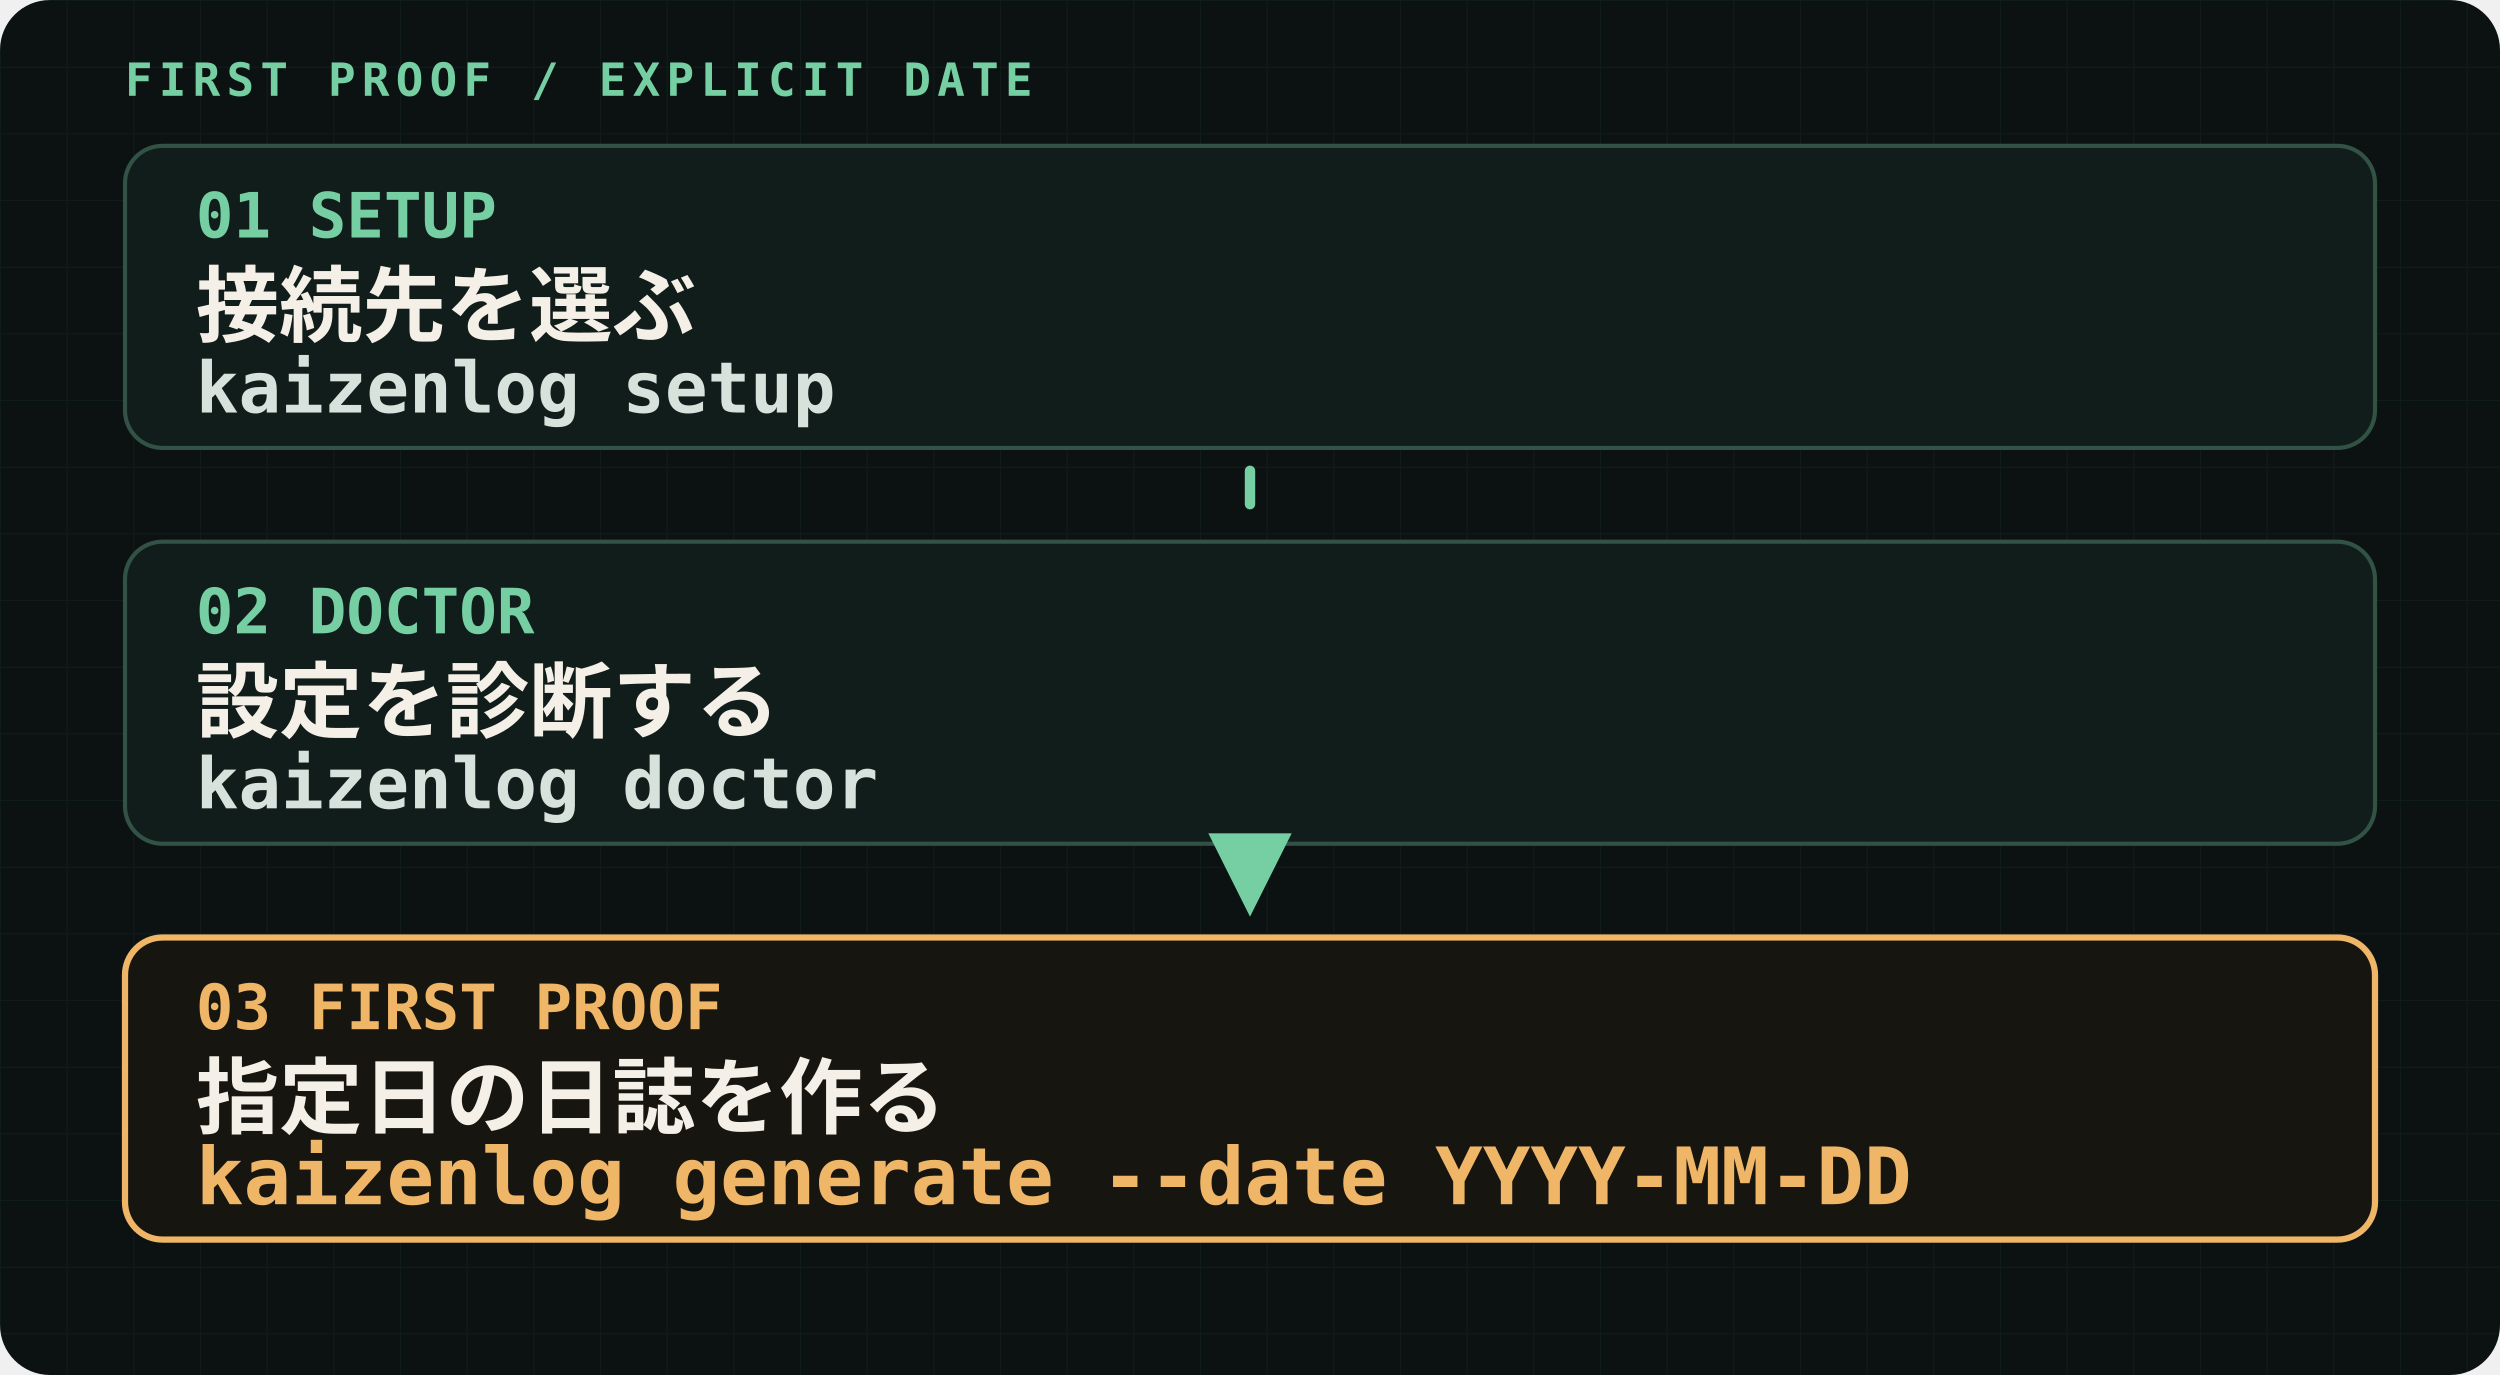
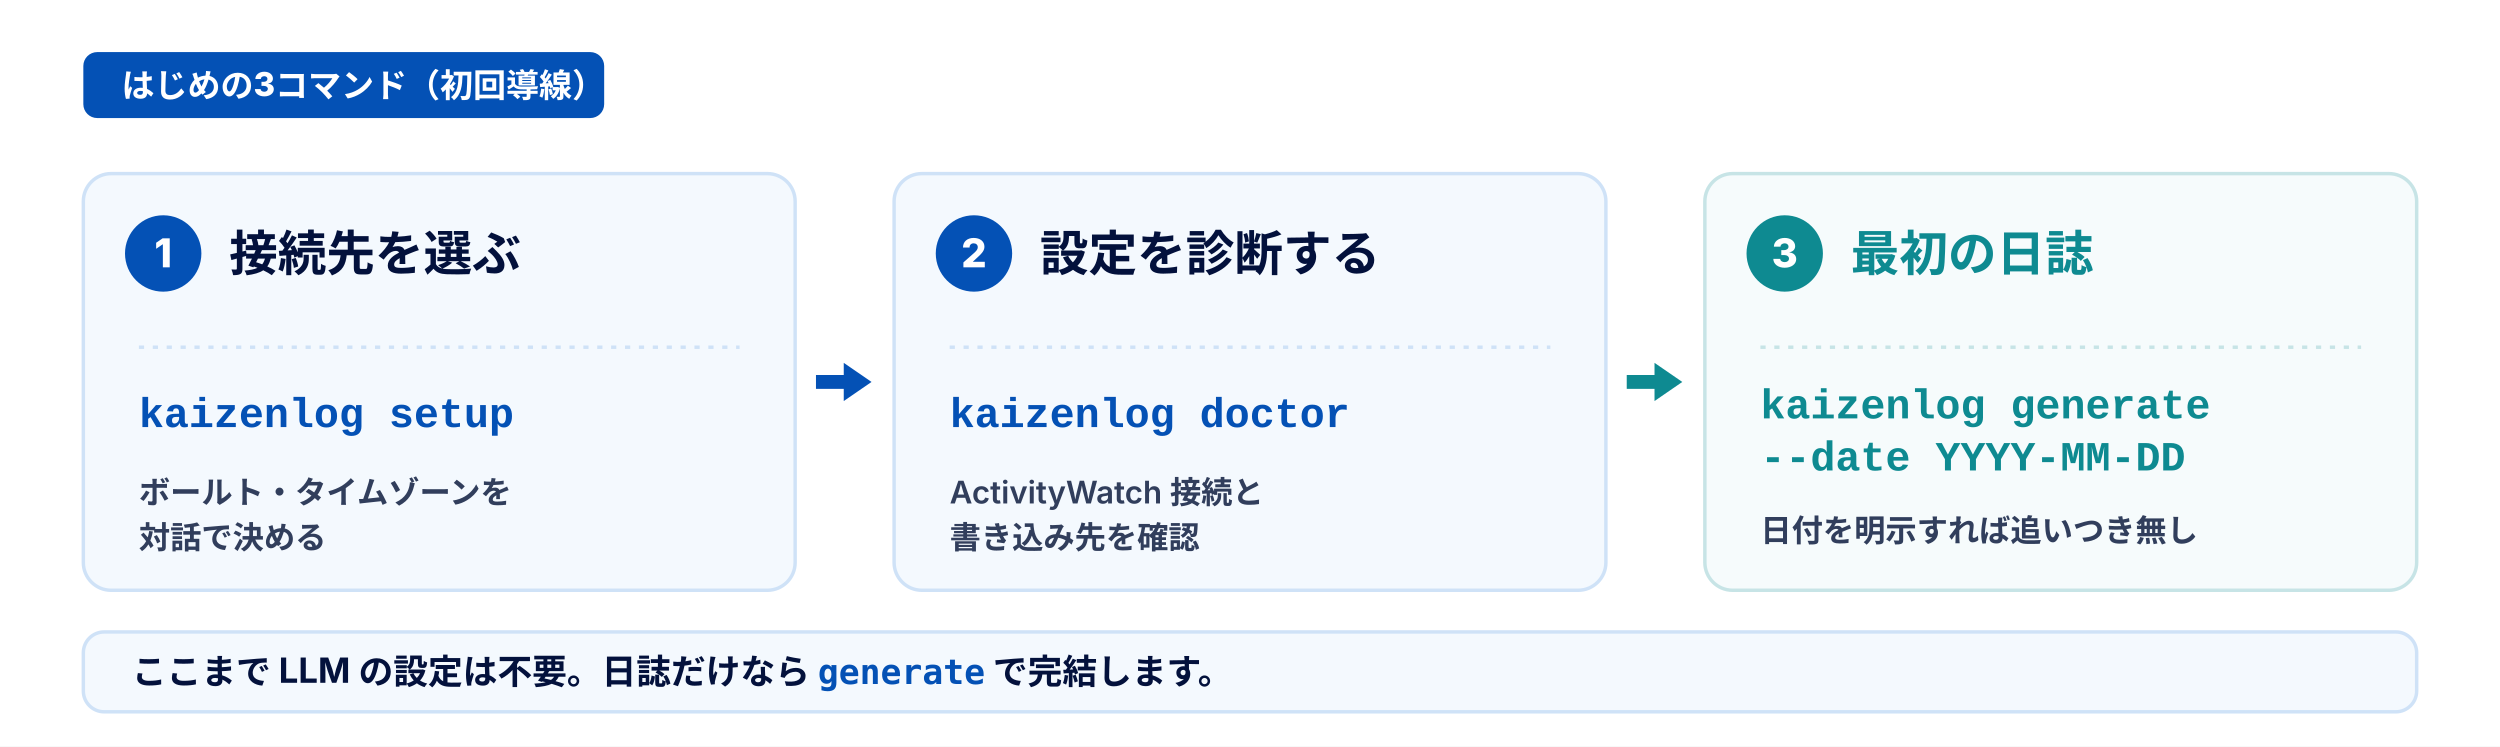
- <svg xmlns="http://www.w3.org/2000/svg" width="1200" height="660" viewBox="0 0 1200 660" role="img" aria-labelledby="title desc">
+ <svg xmlns="http://www.w3.org/2000/svg" width="1440" height="430" viewBox="0 0 1440 430" role="img" aria-labelledby="title desc">
  <defs>
-     <pattern id="grid" width="32" height="32" patternUnits="userSpaceOnUse">
-       <path d="M32 0H0V32" fill="none" stroke="#75CFA3" stroke-opacity=".055" />
-     </pattern>
-     <marker id="arrow" viewBox="0 0 10 10" refX="8" refY="5" markerWidth="8" markerHeight="8" orient="auto">
-       <path d="M0 0L10 5L0 10Z" fill="#75CFA3" />
-     </marker>
+     <polygon id="arw" points="-16,-4 0,-4 0,-11 16,0 0,11 0,4 -16,4" />
  </defs>
-   <rect width="1200" height="660" rx="24" fill="#0B1211" />
-   <rect width="1200" height="660" rx="24" fill="url(#grid)" />
-   <g font-family="-apple-system, BlinkMacSystemFont, 'Segoe UI', 'Yu Gothic UI', sans-serif">
-     <text x="60" y="46" fill="#75CFA3" font-family="ui-monospace, Consolas, monospace" font-size="22" font-weight="800" letter-spacing="3">FIRST PROOF / EXPLICIT DATE</text>
-     <g transform="translate(60 70)">
-       <rect width="1080" height="145" rx="18" fill="#111D1A" stroke="#315244" stroke-width="2" />
-       <text x="34" y="44" fill="#75CFA3" font-family="ui-monospace, Consolas, monospace" font-size="30" font-weight="800">01 SETUP</text>
-       <text x="34" y="91" fill="#F4F0E8" font-size="40" font-weight="700">接続先を選ぶ</text>
-       <text x="34" y="128" fill="#D7E2DC" font-family="ui-monospace, Consolas, monospace" font-size="34" font-weight="700">kaizenlog setup</text>
+   <rect width="1440" height="430" fill="#FFFFFF" />
+   <g font-family="-apple-system, BlinkMacSystemFont, 'Segoe UI', 'Yu Gothic UI', 'Hiragino Sans', sans-serif">
+     <rect x="48" y="30" width="300" height="38" rx="8" fill="#0451B5" />
+     <text x="70" y="56" fill="#FFFFFF" font-size="19" font-weight="800">はじめの3コマンド（初回導線）</text>
+     <use href="#arw" x="486" y="220" fill="#0451B5" />
+     <use href="#arw" x="953" y="220" fill="#0E8A91" />
+     <g transform="translate(48 100)">
+       <rect width="410" height="240" rx="16" fill="#F4F9FE" stroke="#CFE2F7" stroke-width="2" />
+       <circle cx="46" cy="46" r="22" fill="#0451B5" />
+       <text x="46" y="54" fill="#FFFFFF" font-size="23" font-weight="800" text-anchor="middle">1</text>
+       <text x="84" y="56" fill="#03113C" font-size="28" font-weight="800">接続先を選ぶ</text>
+       <path d="M32 100H378" stroke="#CFE2F7" stroke-width="2" stroke-dasharray="3 5" />
+       <text x="32" y="146" fill="#0451B5" font-family="ui-monospace, Consolas, 'Courier New', monospace" font-size="24" font-weight="700">kaizenlog setup</text>
+       <text x="32" y="190" fill="#313E5C" font-size="18" font-weight="600">ボールト・タイムゾーンを</text>
+       <text x="32" y="216" fill="#313E5C" font-size="18" font-weight="600">対話で決める</text>
    </g>
-     <g transform="translate(60 260)">
-       <rect width="1080" height="145" rx="18" fill="#111D1A" stroke="#315244" stroke-width="2" />
-       <text x="34" y="44" fill="#75CFA3" font-family="ui-monospace, Consolas, monospace" font-size="30" font-weight="800">02 DOCTOR</text>
-       <text x="34" y="91" fill="#F4F0E8" font-size="40" font-weight="700">設定を診断する</text>
-       <text x="34" y="128" fill="#D7E2DC" font-family="ui-monospace, Consolas, monospace" font-size="34" font-weight="700">kaizenlog doctor</text>
+     <g transform="translate(515 100)">
+       <rect width="410" height="240" rx="16" fill="#F4F9FE" stroke="#CFE2F7" stroke-width="2" />
+       <circle cx="46" cy="46" r="22" fill="#0451B5" />
+       <text x="46" y="54" fill="#FFFFFF" font-size="23" font-weight="800" text-anchor="middle">2</text>
+       <text x="84" y="56" fill="#03113C" font-size="28" font-weight="800">設定を診断する</text>
+       <path d="M32 100H378" stroke="#CFE2F7" stroke-width="2" stroke-dasharray="3 5" />
+       <text x="32" y="146" fill="#0451B5" font-family="ui-monospace, Consolas, 'Courier New', monospace" font-size="24" font-weight="700">kaizenlog doctor</text>
+       <text x="32" y="190" fill="#313E5C" font-size="18" font-weight="600">ActivityWatch 接続と</text>
+       <text x="32" y="216" fill="#313E5C" font-size="18" font-weight="600">書き込み先を確認</text>
    </g>
-     <g transform="translate(60 450)">
-       <rect width="1080" height="145" rx="18" fill="#17150F" stroke="#F0B667" stroke-width="3" />
-       <text x="34" y="44" fill="#F0B667" font-family="ui-monospace, Consolas, monospace" font-size="30" font-weight="800">03 FIRST PROOF</text>
-       <text x="34" y="91" fill="#F4F0E8" font-size="40" font-weight="700">指定日の日誌を作る</text>
-       <text x="34" y="128" fill="#F0B667" font-family="ui-monospace, Consolas, monospace" font-size="38" font-weight="700">kaizenlog generate --date YYYY-MM-DD</text>
+     <g transform="translate(982 100)">
+       <rect width="410" height="240" rx="16" fill="#F6FBFC" stroke="#C7E4E6" stroke-width="2" />
+       <circle cx="46" cy="46" r="22" fill="#0E8A91" />
+       <text x="46" y="54" fill="#FFFFFF" font-size="23" font-weight="800" text-anchor="middle">3</text>
+       <text x="84" y="56" fill="#0E8A91" font-size="28" font-weight="800">最初の日誌</text>
+       <path d="M32 100H378" stroke="#C7E4E6" stroke-width="2" stroke-dasharray="3 5" />
+       <text x="32" y="141" fill="#0E8A91" font-family="ui-monospace, Consolas, 'Courier New', monospace" font-size="24" font-weight="700">kaizenlog generate</text>
+       <text x="32" y="171" fill="#0E8A91" font-family="ui-monospace, Consolas, 'Courier New', monospace" font-size="24" font-weight="700">  --date YYYY-MM-DD</text>
+       <text x="32" y="212" fill="#313E5C" font-size="18" font-weight="600">日付を明示すれば追いつき無し</text>
    </g>
-     <path d="M600 226V242M600 416V432" fill="none" stroke="#75CFA3" stroke-width="5" stroke-linecap="round" marker-end="url(#arrow)" />
+     <rect x="48" y="364" width="1344" height="46" rx="12" fill="#F4F9FE" stroke="#CFE2F7" stroke-width="2" />
+     <text x="76" y="394" fill="#03113C" font-size="20" font-weight="700">ここまで LLM の設定は不要。日誌だけなら <tspan font-family="ui-monospace, Consolas, monospace" fill="#0451B5" font-weight="800">generate</tspan> で完結します。</text>
  </g>
</svg>
